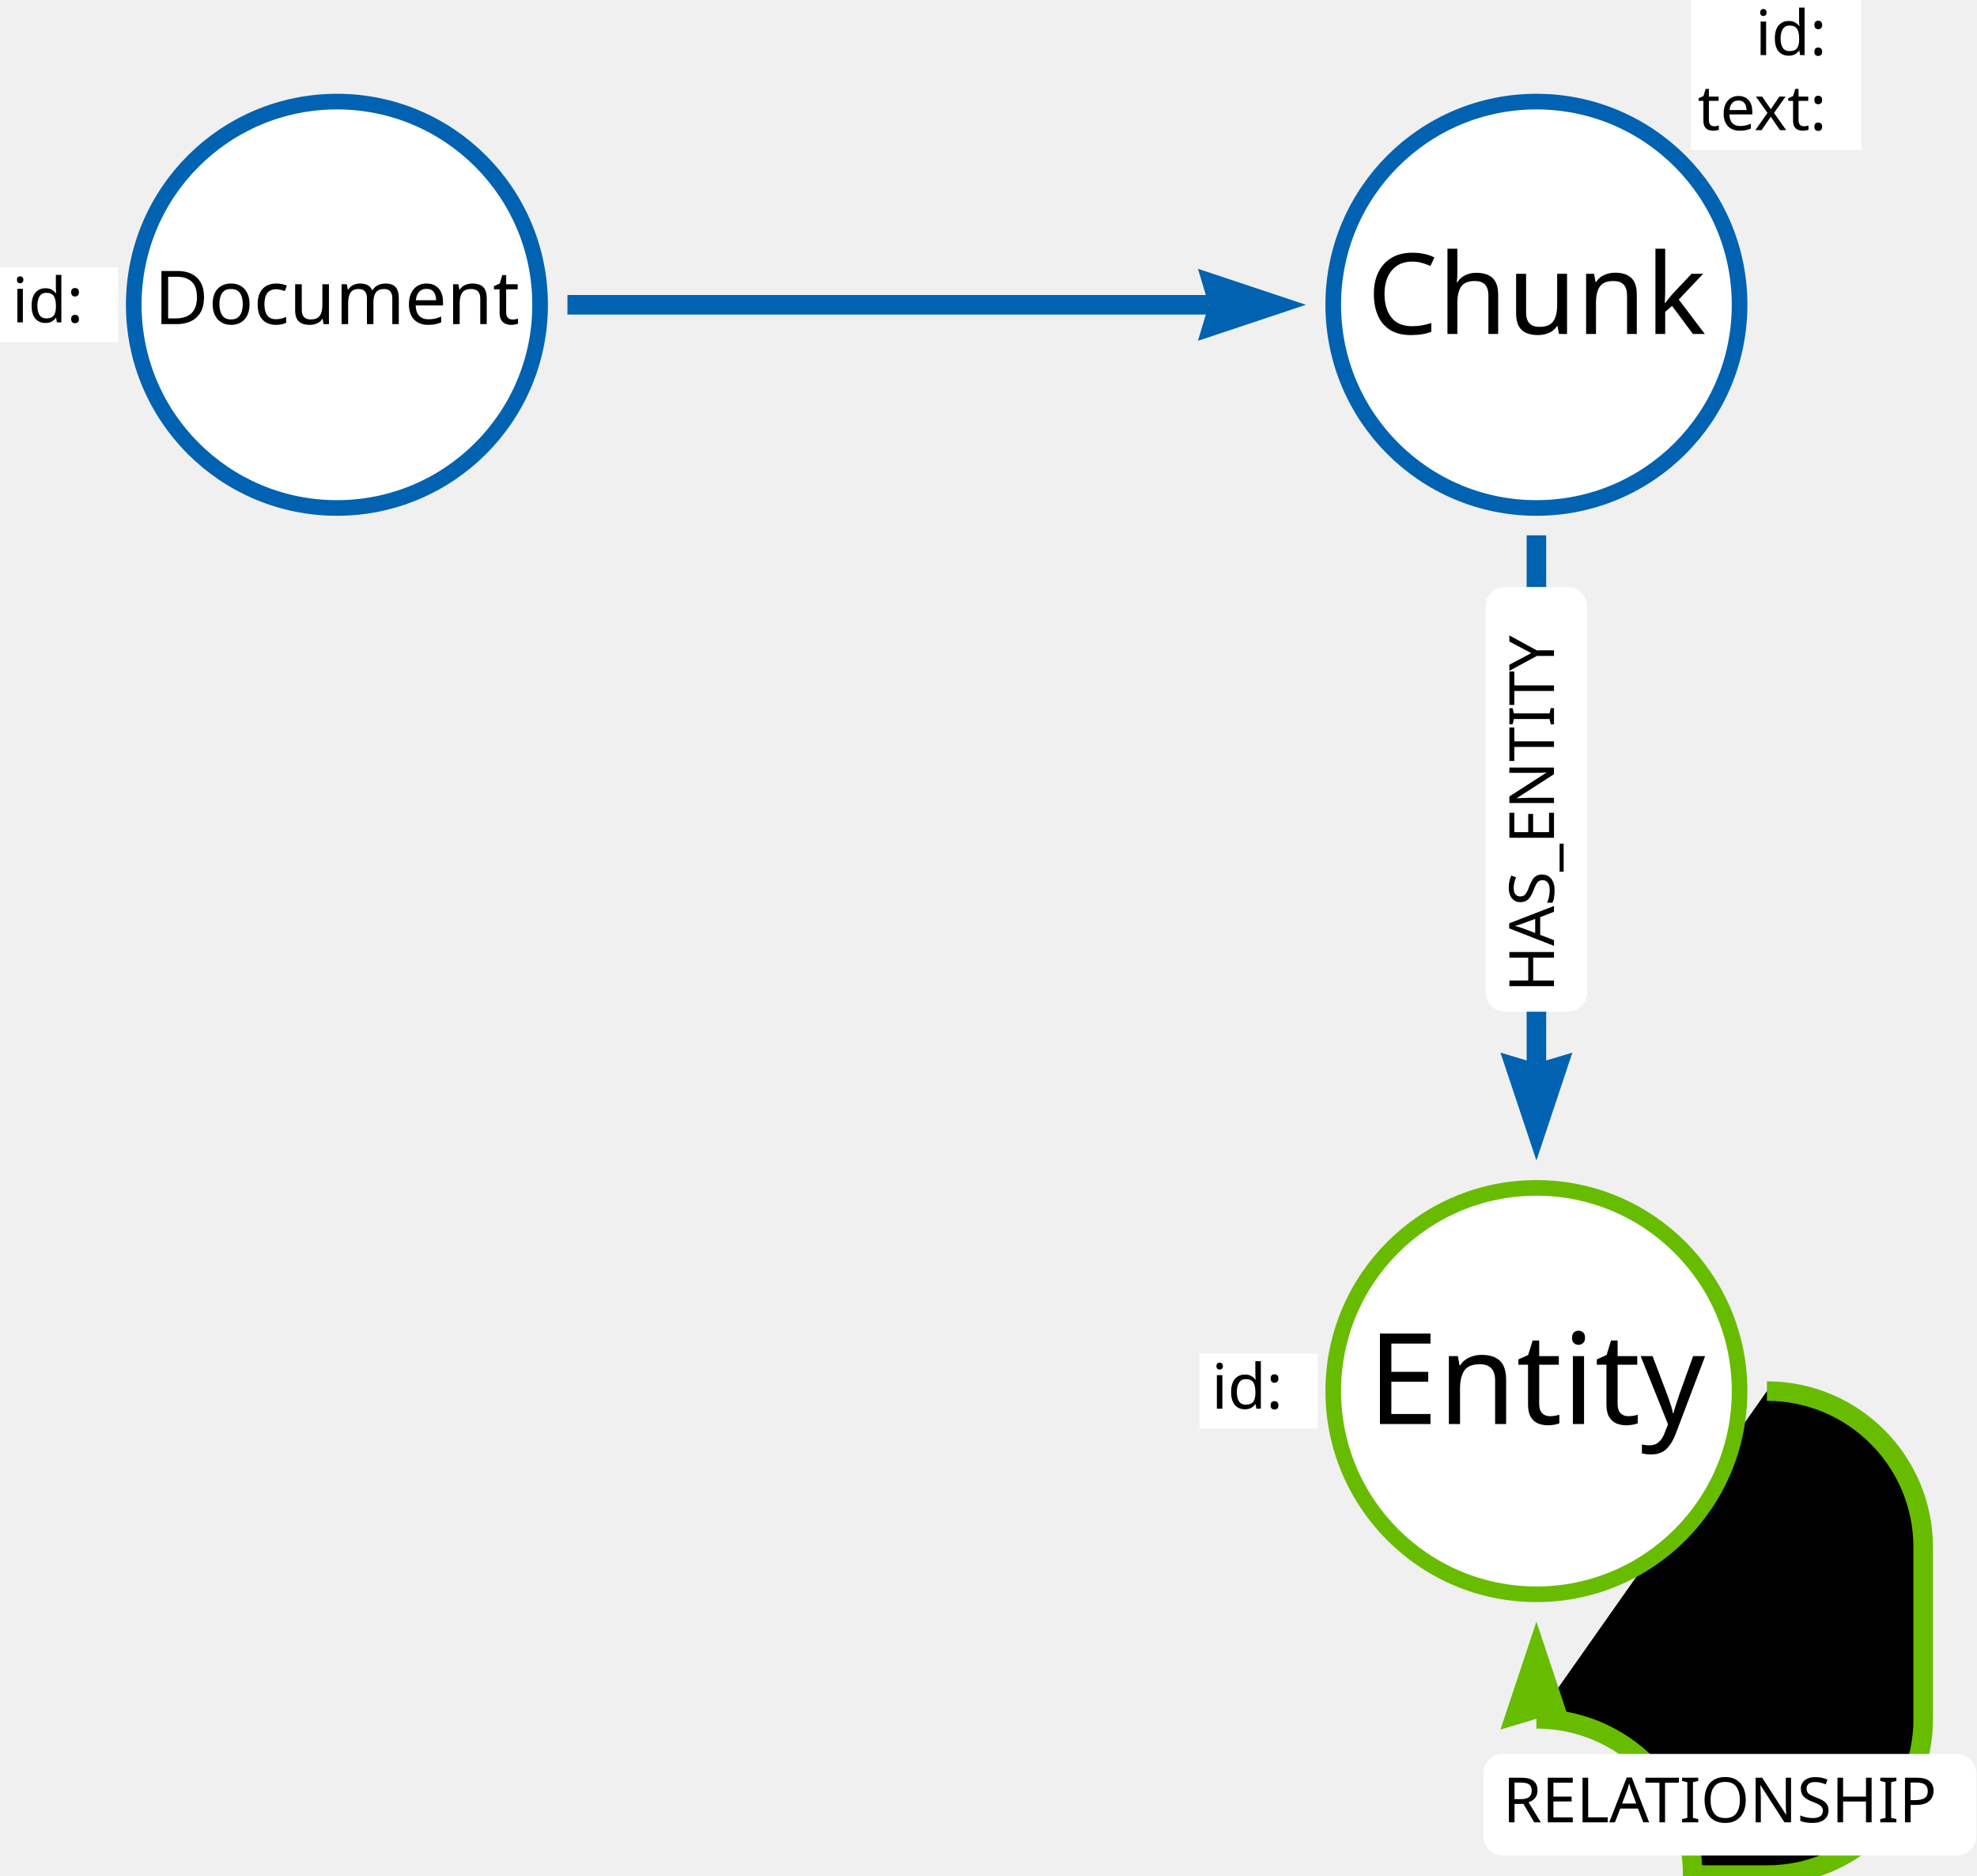
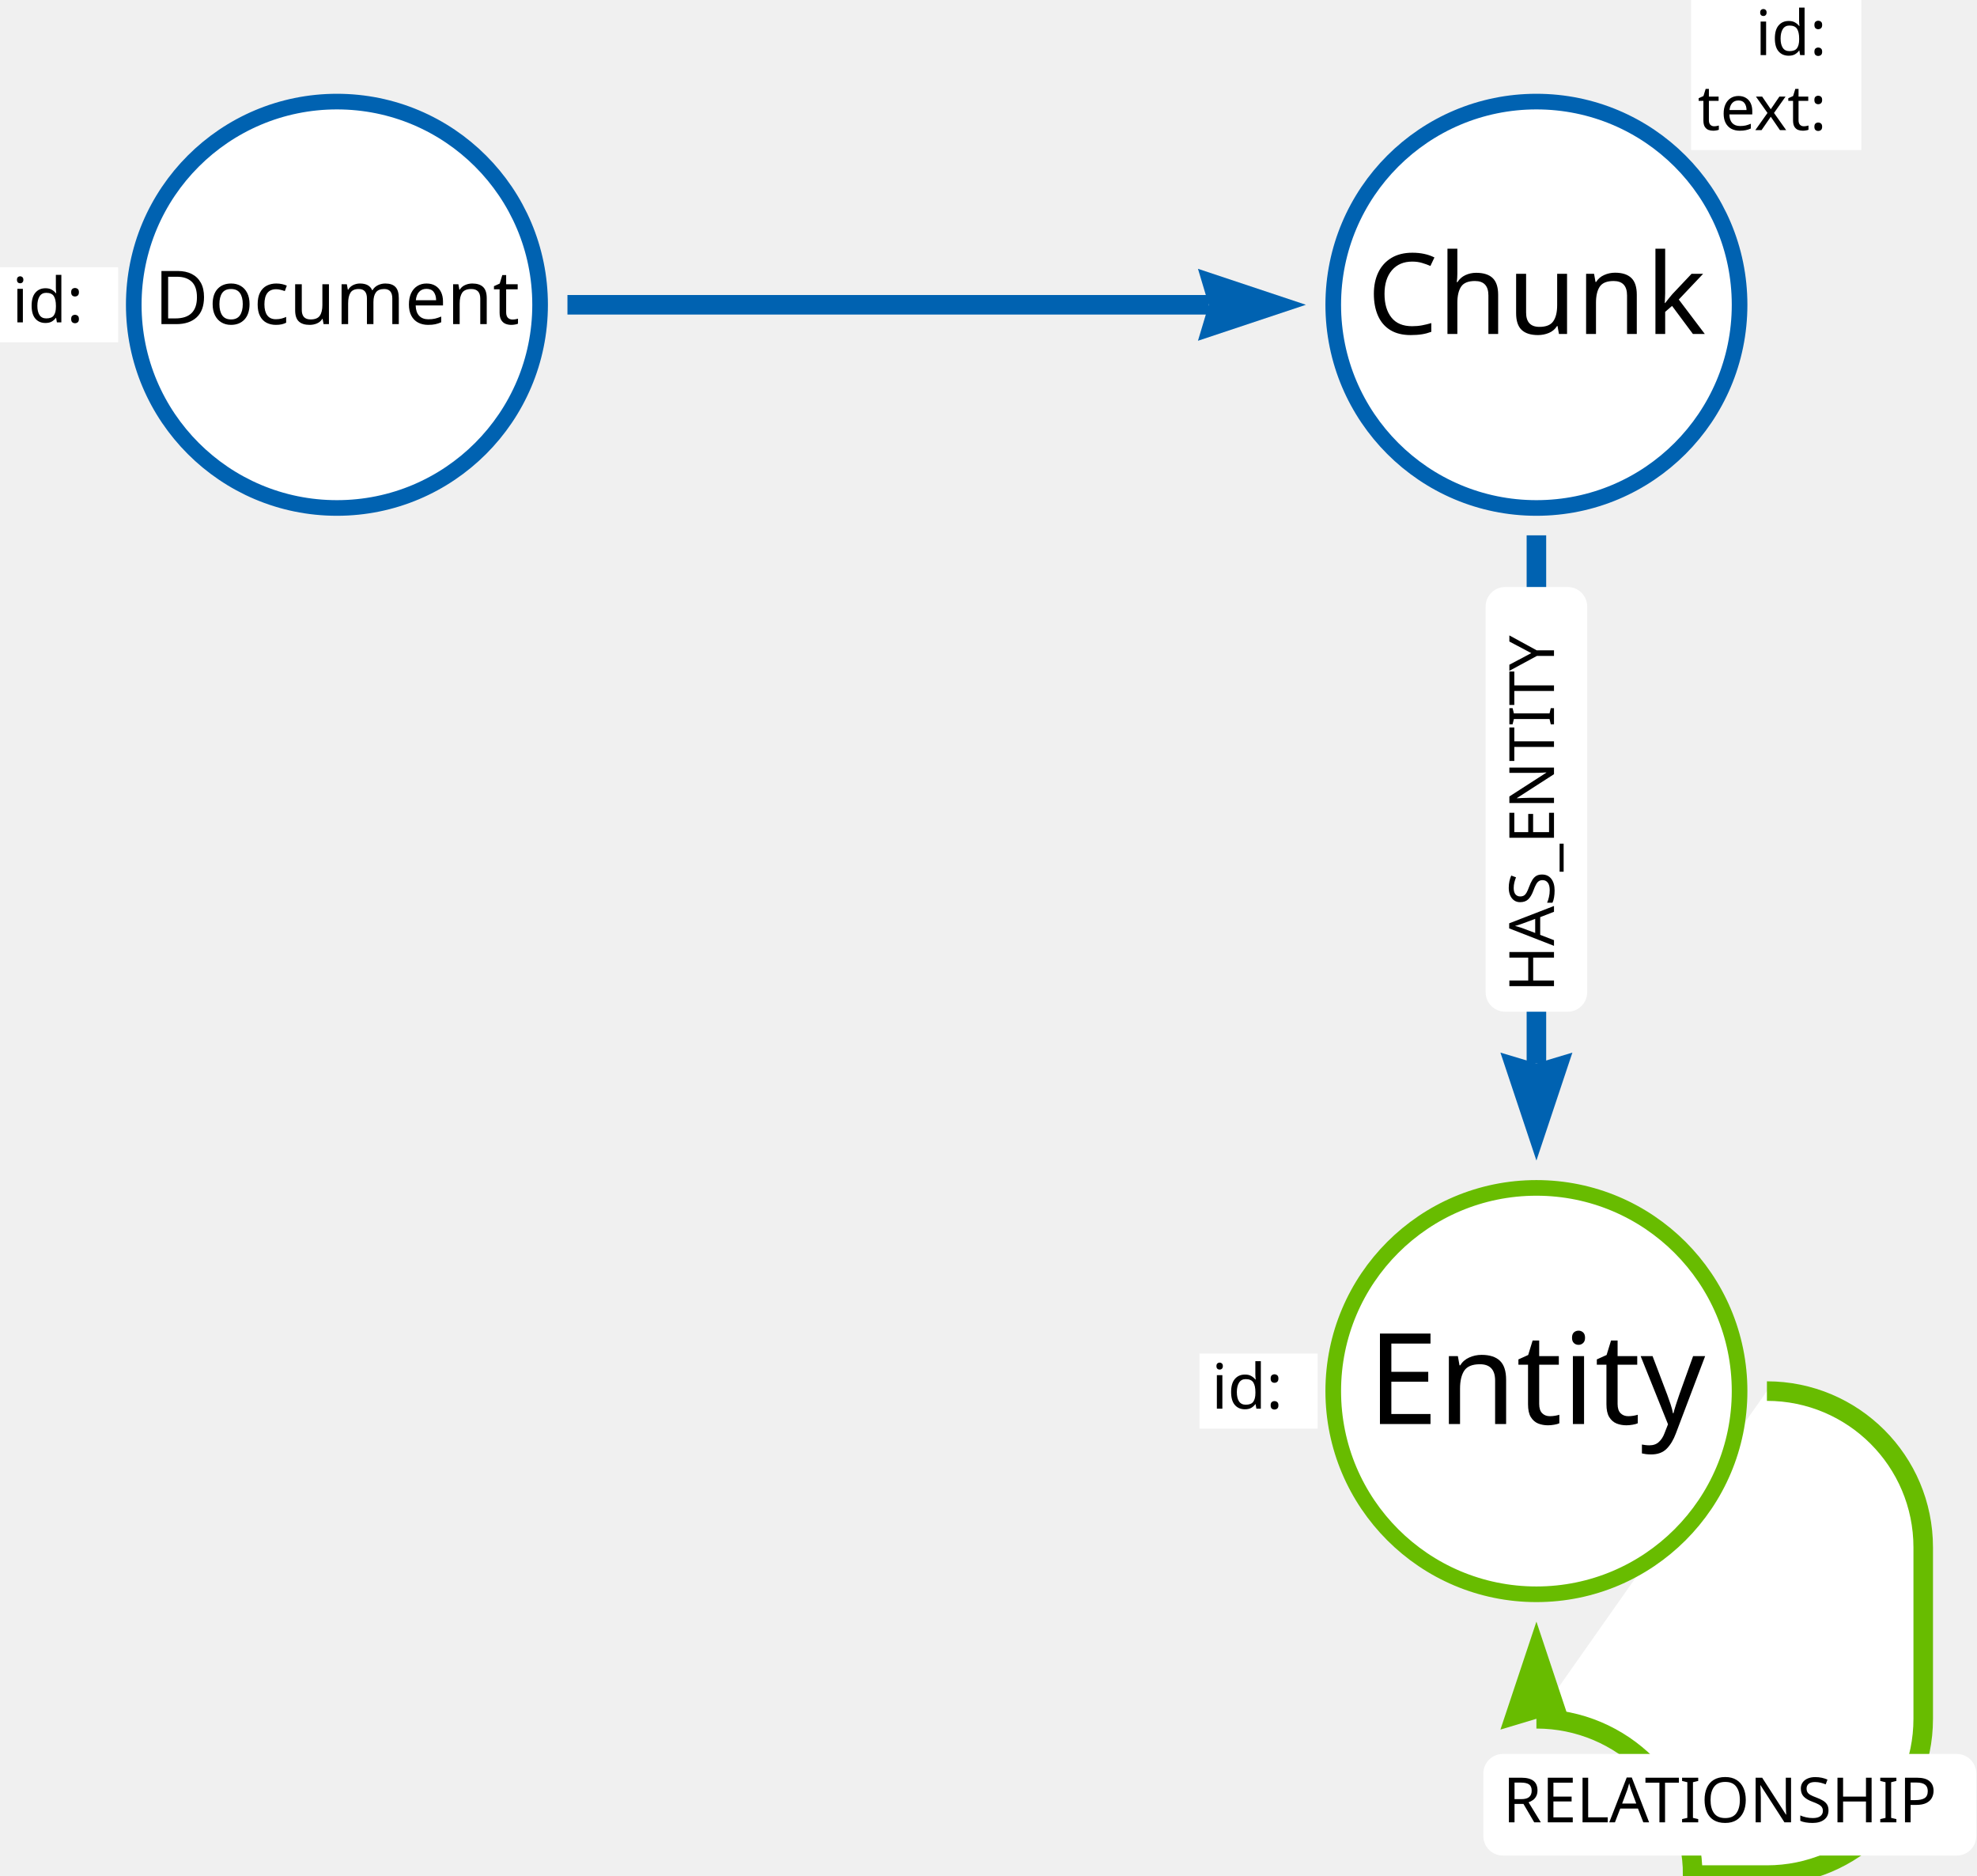
<svg xmlns="http://www.w3.org/2000/svg" width="506" height="480" viewBox="0 0 506 480">
  <defs>
    <style type="text/css" />
  </defs>
  <g transform="translate(-501.2855 91.39596) scale(1)">
    <g class="relationship">
      <g transform="translate(587.5199 -13.39798) rotate(0)" stroke-width="5" stroke="#0062b1">
        <path d="M 59 0 L 223.138 0" />
        <polygon points="-24.862,0 -27.625,9.208 0,0 -27.625,-9.208" fill="#0062b1" transform="translate(248 0) rotate(0)" stroke="none" />
      </g>
    </g>
    <g class="relationship">
      <g transform="translate(894.5199 -13.39798) rotate(90)" stroke-width="5" stroke="#0062b1">
        <path d="M 59 0 L 194.138 0" />
        <polygon points="-24.862,0 -27.625,9.208 0,0 -27.625,-9.208" fill="#0062b1" transform="translate(219 0) rotate(0)" stroke="none" />
      </g>
      <g transform="translate(894.5199 113.1709) rotate(270) translate(0 -13)">
        <g transform="translate(0 0)">
          <g transform="translate(-54.34375 0)" fill="#ffffff" stroke="#000000" stroke-width="0">
            <rect x="0" y="0" width="108.688" height="26" rx="5" ry="5" stroke="none" />
            <text xml:space="preserve" x="5" y="17.5" stroke="none" text-anchor="left" font-family="sans-serif" font-size="16" font-weight="normal" fill="#000000">HAS_ENTITY</text>
          </g>
        </g>
      </g>
    </g>
    <g class="relationship">
-       <g stroke-width="5" stroke="#68bc00">
-         <path d="M 953.52 264.602 L 953.52 264.602 A 40 40 0 0 1 993.52 304.602 L 993.52 326.533 L 993.52 348.464 A 40 40 0 0 1 953.52 388.464 L 944.02 388.464 L 934.52 388.464 A 40 40 0 0 0 894.52 348.464 L 894.52 348.464 L 894.52 348.464" />
+       <g stroke-width="5" stroke="#68bc00" id="xxxx">
+         <path d="M 953.52 264.602 L 953.52 264.602 A 40 40 0 0 1 993.52 304.602 L 993.52 326.533 L 993.52 348.464 A 40 40 0 0 1 953.52 388.464 L 944.02 388.464 L 934.52 388.464 A 40 40 0 0 0 894.52 348.464 L 894.52 348.464 L 894.52 348.464" fill="white" />
        <polygon points="-24.862,0 -27.625,9.208 0,0 -27.625,-9.208" fill="#68bc00" transform="translate(894.5199 348.4642) rotate(-90) translate(24.86215 0)" stroke="none" />
      </g>
      <g transform="translate(944.0199 388.4642) rotate(0) translate(0 -31)">
        <g transform="translate(0 0)">
          <g transform="translate(-63.08594 0)" fill="#ffffff" stroke="#000000" stroke-width="0">
            <rect x="0" y="0" width="126.172" height="26" rx="5" ry="5" stroke="none" />
            <text xml:space="preserve" x="5" y="17.5" stroke="none" text-anchor="left" font-family="sans-serif" font-size="16" font-weight="normal" fill="#000000">RELATIONSHIP</text>
          </g>
        </g>
      </g>
    </g>
    <g class="node">
      <g fill="#ffffff" stroke="#0062b1" stroke-width="4">
        <circle cx="587.52" cy="-13.398" r="52" />
      </g>
      <g transform="translate(587.5199 -13.39798)">
        <g transform="scale(0.38086) translate(0 0)">
          <g transform="translate(0 0)">
            <g font-family="sans-serif" font-size="50" font-weight="normal" fill="#000000" text-anchor="middle">
              <text xml:space="preserve" x="0" y="13" stroke="none">Document</text>
            </g>
          </g>
        </g>
        <g transform="translate(-56 -9.6)">
          <g transform="translate(0 0)">
            <g transform="translate(-30.23438 0)" fill="white">
              <rect x="0" y="0" width="30.234" height="19.2" rx="0" ry="0" stroke="none" />
              <g font-family="sans-serif" font-size="16" font-weight="normal" fill="#000000" text-anchor="end">
                <text xml:space="preserve" x="21.344" y="14.1" stroke="none">id:</text>
                <text xml:space="preserve" x="25.789" y="14.1" stroke="none" text-anchor="start" />
              </g>
            </g>
          </g>
        </g>
      </g>
    </g>
    <g class="node">
      <g fill="#ffffff" stroke="#0062b1" stroke-width="4">
        <circle cx="894.52" cy="-13.398" r="52" />
      </g>
      <g transform="translate(894.5199 -13.39798)">
        <g transform="scale(0.5742192) translate(0 0)">
          <g transform="translate(0 0)">
            <g font-family="sans-serif" font-size="50" font-weight="normal" fill="#000000" text-anchor="middle">
              <text xml:space="preserve" x="0" y="13" stroke="none">Chunk</text>
            </g>
          </g>
        </g>
        <g transform="translate(39.59798 -77.99798)">
          <g transform="translate(0 0)">
            <g transform="translate(0 0)" fill="white">
              <rect x="0" y="0" width="43.57" height="38.4" rx="0" ry="0" stroke="none" />
              <g font-family="sans-serif" font-size="16" font-weight="normal" fill="#000000" text-anchor="end">
                <text xml:space="preserve" x="34.68" y="14.1" stroke="none">id:</text>
                <text xml:space="preserve" x="39.125" y="14.1" stroke="none" text-anchor="start" />
                <text xml:space="preserve" x="34.68" y="33.3" stroke="none" text-anchor="end">text:</text>
                <text xml:space="preserve" x="39.125" y="33.3" stroke="none" text-anchor="start" />
              </g>
            </g>
          </g>
        </g>
      </g>
    </g>
    <g class="node">
      <g fill="#ffffff" stroke="#68bc00" stroke-width="4">
        <circle cx="894.52" cy="264.602" r="52" />
      </g>
      <g transform="translate(894.5199 264.602)">
        <g transform="scale(0.6484379) translate(0 0)">
          <g transform="translate(0 0)">
            <g font-family="sans-serif" font-size="50" font-weight="normal" fill="#000000" text-anchor="middle">
              <text xml:space="preserve" x="0" y="13" stroke="none">Entity</text>
            </g>
          </g>
        </g>
        <g transform="translate(-56 -9.6)">
          <g transform="translate(0 0)">
            <g transform="translate(-30.23438 0)" fill="white">
              <rect x="0" y="0" width="30.234" height="19.2" rx="0" ry="0" stroke="none" />
              <g font-family="sans-serif" font-size="16" font-weight="normal" fill="#000000" text-anchor="end">
                <text xml:space="preserve" x="21.344" y="14.1" stroke="none">id:</text>
                <text xml:space="preserve" x="25.789" y="14.1" stroke="none" text-anchor="start" />
              </g>
            </g>
          </g>
        </g>
      </g>
    </g>
  </g>
</svg>
